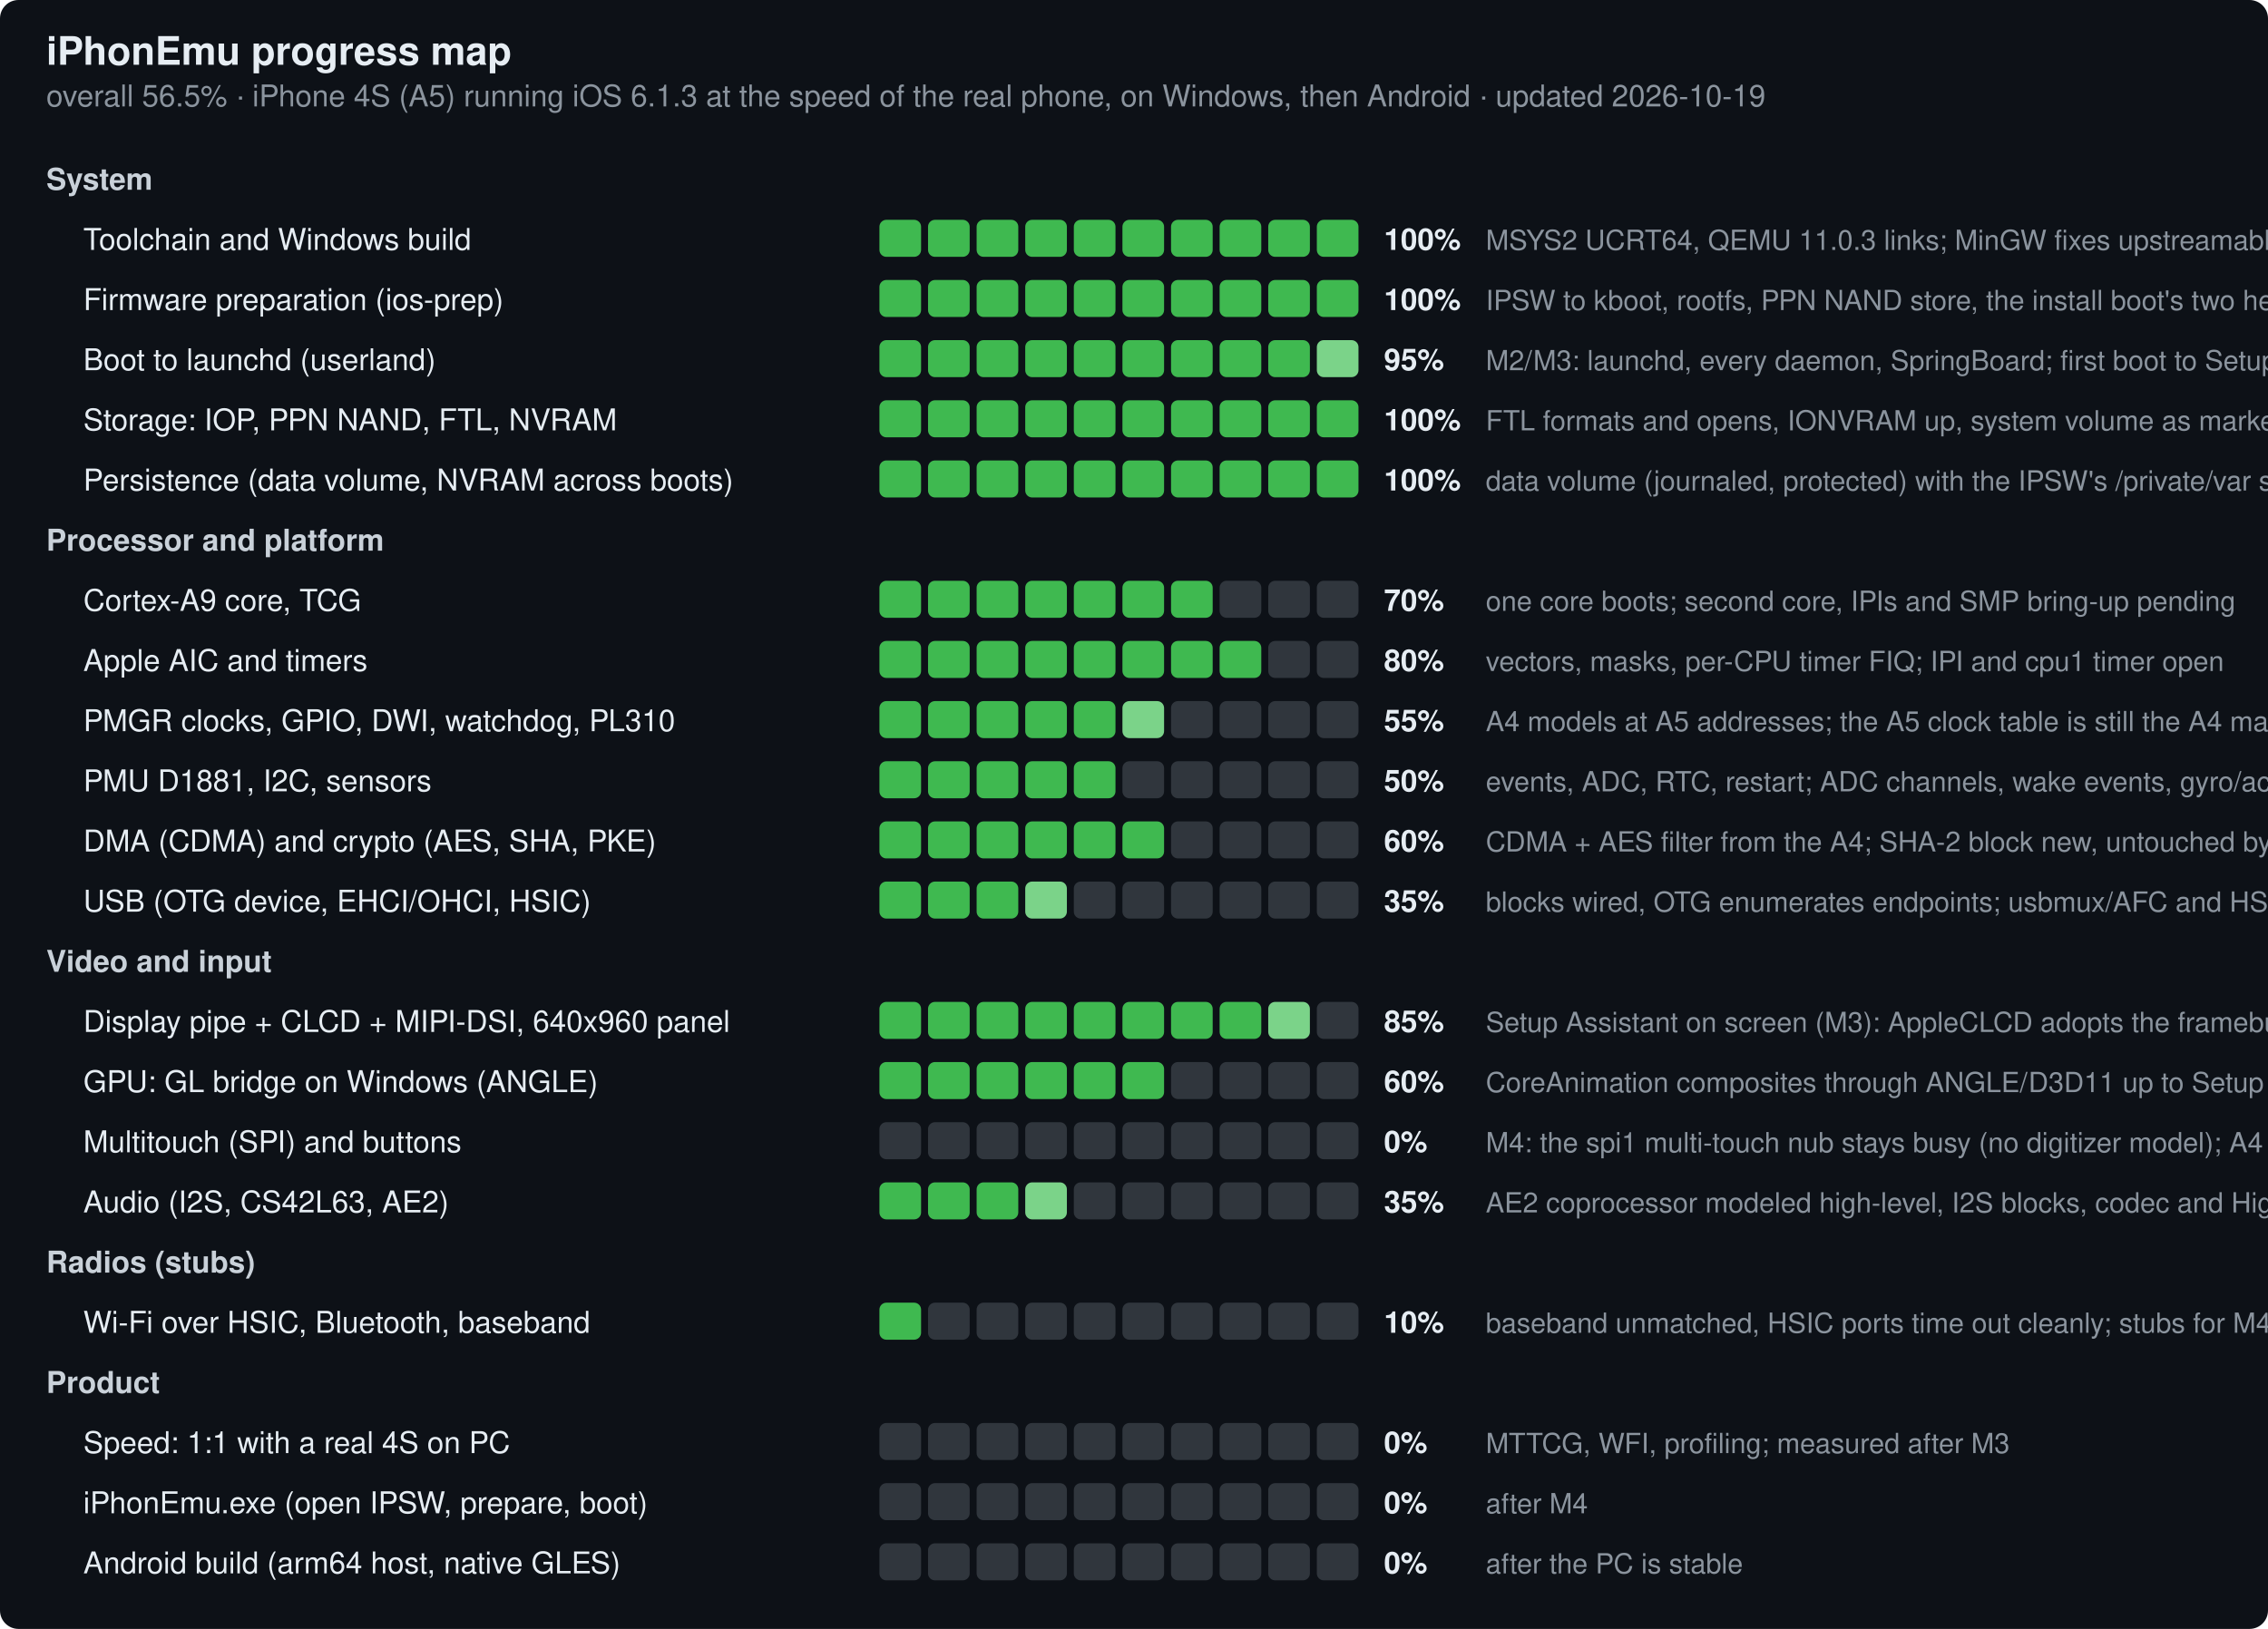
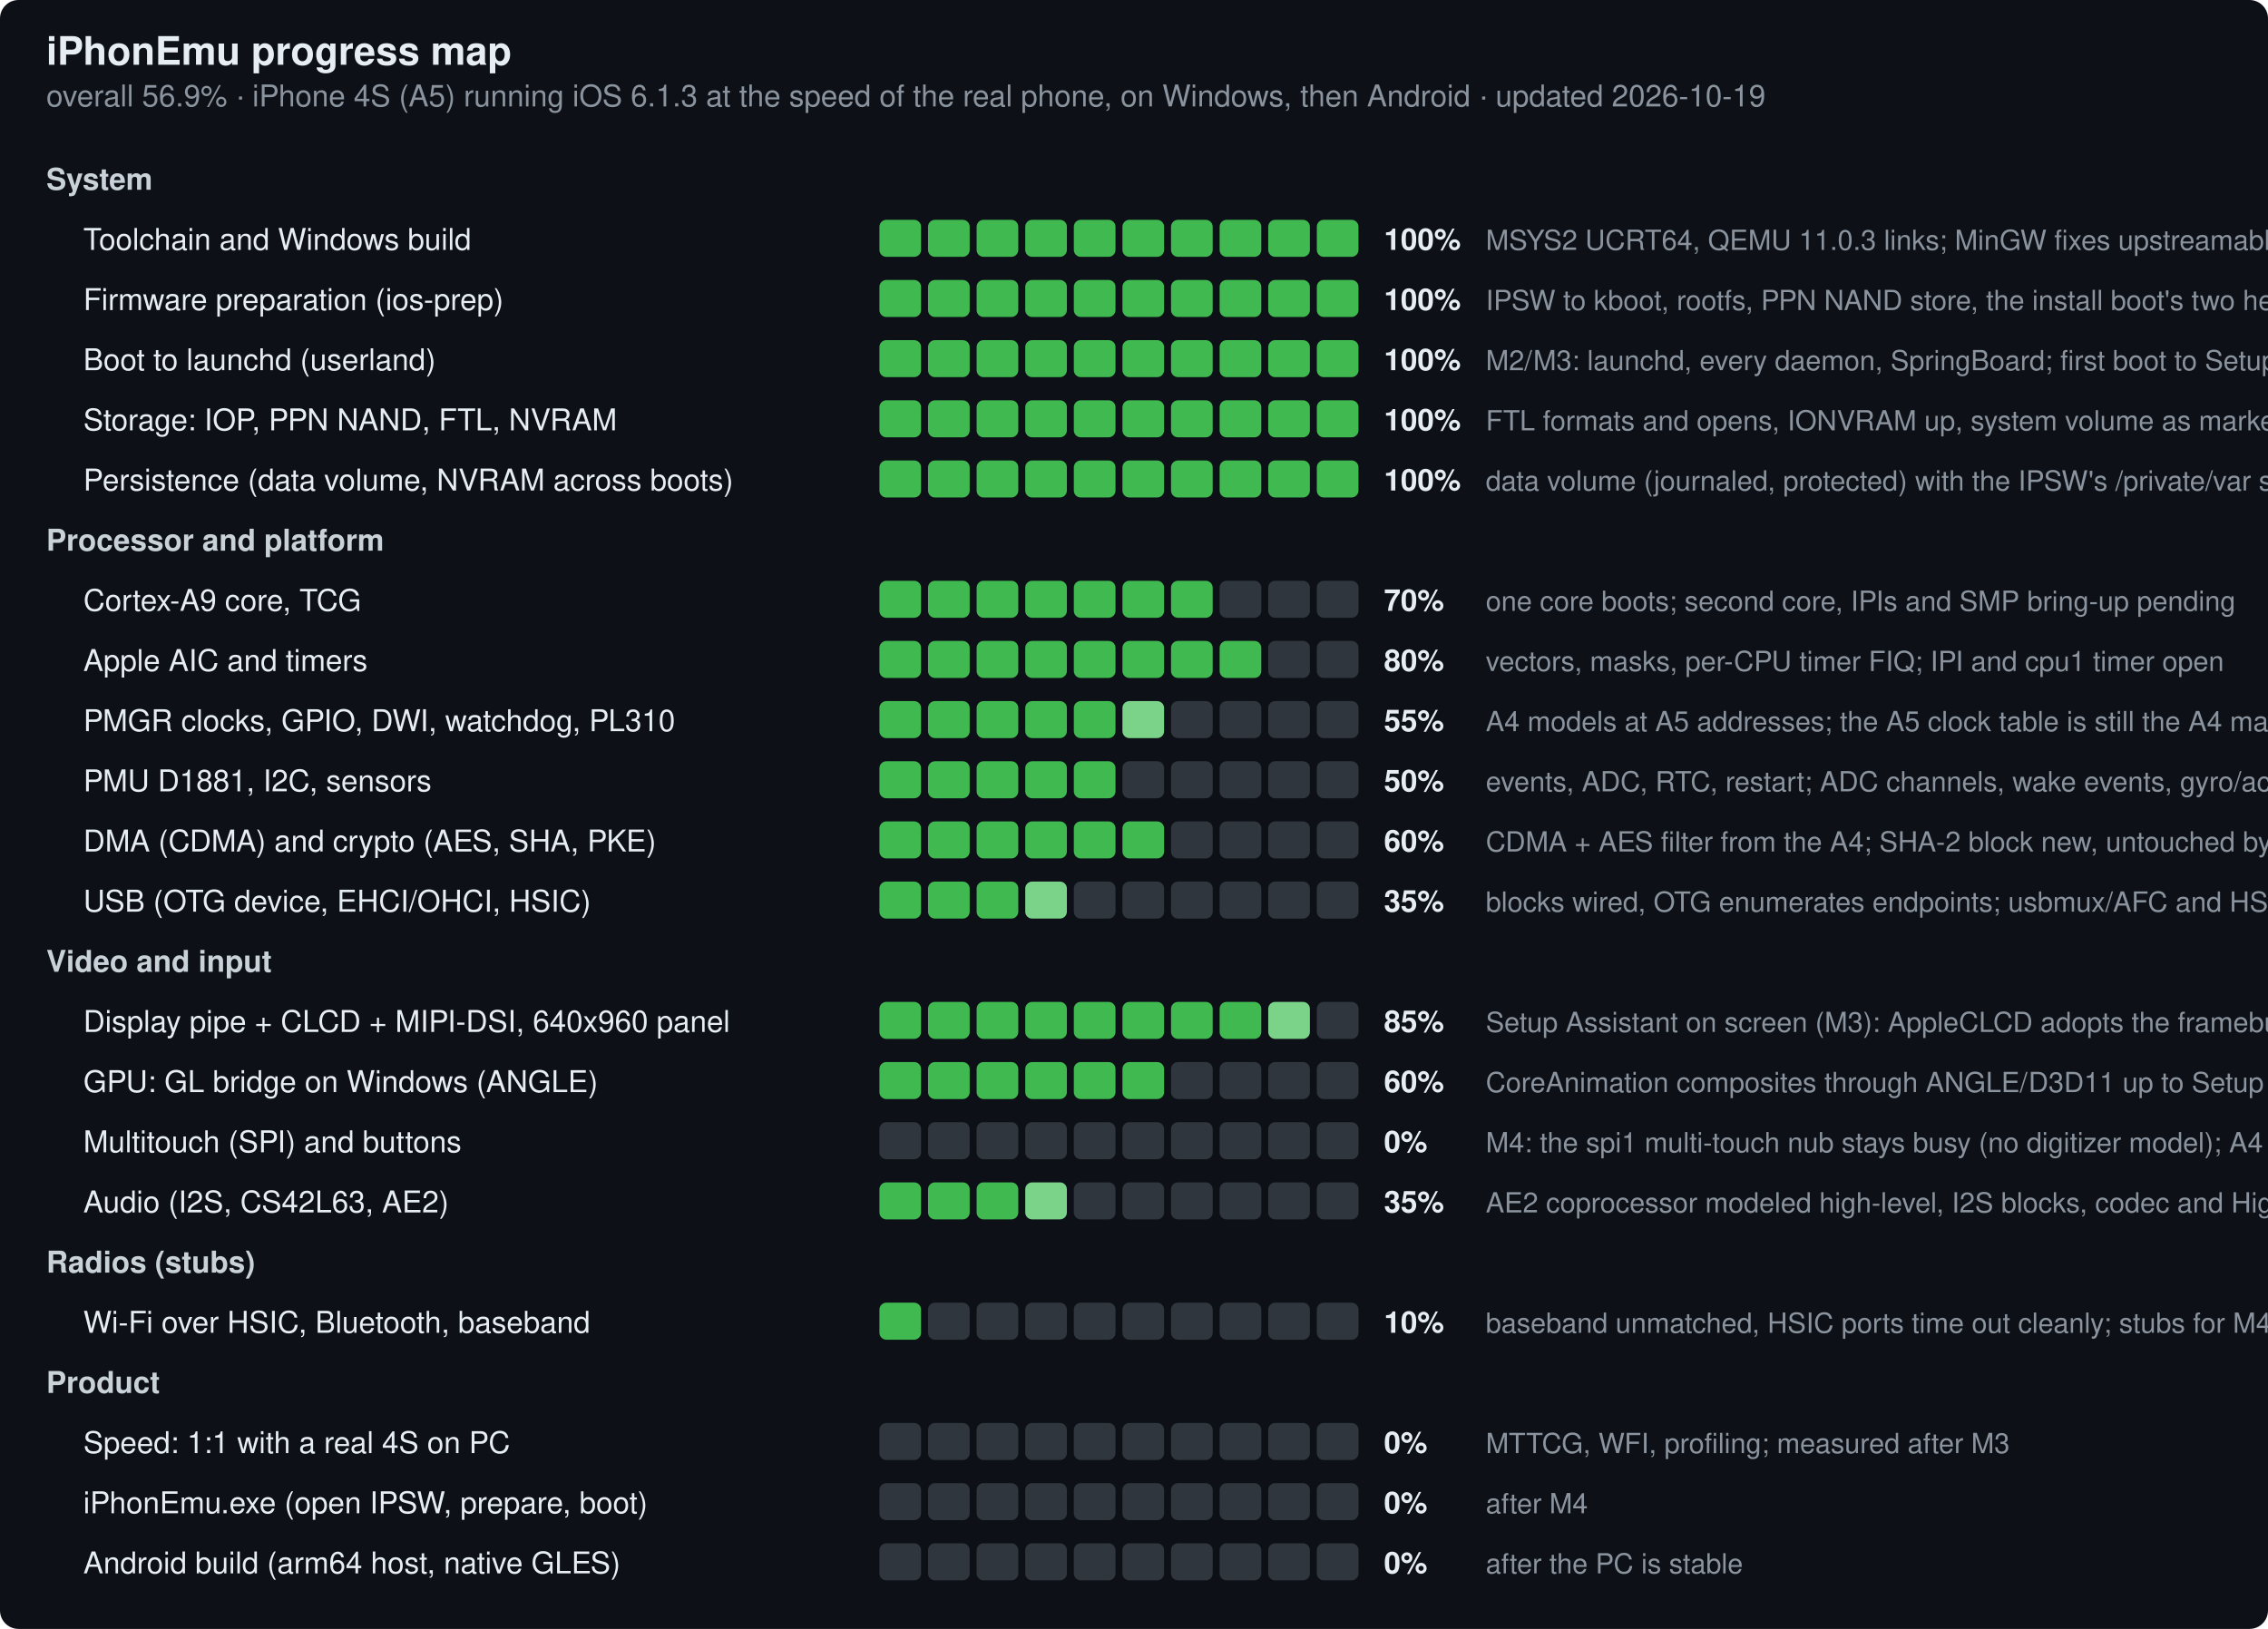
<svg xmlns="http://www.w3.org/2000/svg" width="980" height="704" viewBox="0 0 980 704" font-family="Segoe UI, Helvetica, Arial, sans-serif" font-size="13">
  <rect width="980" height="704" rx="8" fill="#0d1117" />
  <text x="20" y="28" fill="#e6edf3" font-size="17" font-weight="600">iPhonEmu progress map</text>
-   <text x="20" y="46" fill="#8b949e">overall 56.5% · iPhone 4S (A5) running iOS 6.1.3 at the speed of the real phone, on Windows, then Android · updated 2026-10-19</text>
+   <text x="20" y="46" fill="#8b949e">overall 56.9% · iPhone 4S (A5) running iOS 6.1.3 at the speed of the real phone, on Windows, then Android · updated 2026-10-19</text>
  <text x="20" y="82" fill="#c9d1d9" font-weight="600">System</text>
  <text x="36" y="108" fill="#e6edf3">Toolchain and Windows build</text>
  <rect x="380" y="95" width="18" height="16" rx="3" fill="#3fb950" />
  <rect x="401" y="95" width="18" height="16" rx="3" fill="#3fb950" />
  <rect x="422" y="95" width="18" height="16" rx="3" fill="#3fb950" />
  <rect x="443" y="95" width="18" height="16" rx="3" fill="#3fb950" />
  <rect x="464" y="95" width="18" height="16" rx="3" fill="#3fb950" />
  <rect x="485" y="95" width="18" height="16" rx="3" fill="#3fb950" />
  <rect x="506" y="95" width="18" height="16" rx="3" fill="#3fb950" />
  <rect x="527" y="95" width="18" height="16" rx="3" fill="#3fb950" />
  <rect x="548" y="95" width="18" height="16" rx="3" fill="#3fb950" />
  <rect x="569" y="95" width="18" height="16" rx="3" fill="#3fb950" />
  <text x="598" y="108" fill="#e6edf3" font-weight="600">100%</text>
  <text x="642" y="108" fill="#8b949e" font-size="12">MSYS2 UCRT64, QEMU 11.0.3 links; MinGW fixes upstreamable</text>
  <text x="36" y="134" fill="#e6edf3">Firmware preparation (ios-prep)</text>
  <rect x="380" y="121" width="18" height="16" rx="3" fill="#3fb950" />
  <rect x="401" y="121" width="18" height="16" rx="3" fill="#3fb950" />
  <rect x="422" y="121" width="18" height="16" rx="3" fill="#3fb950" />
  <rect x="443" y="121" width="18" height="16" rx="3" fill="#3fb950" />
  <rect x="464" y="121" width="18" height="16" rx="3" fill="#3fb950" />
  <rect x="485" y="121" width="18" height="16" rx="3" fill="#3fb950" />
  <rect x="506" y="121" width="18" height="16" rx="3" fill="#3fb950" />
  <rect x="527" y="121" width="18" height="16" rx="3" fill="#3fb950" />
  <rect x="548" y="121" width="18" height="16" rx="3" fill="#3fb950" />
  <rect x="569" y="121" width="18" height="16" rx="3" fill="#3fb950" />
  <text x="598" y="134" fill="#e6edf3" font-weight="600">100%</text>
  <text x="642" y="134" fill="#8b949e" font-size="12">IPSW to kboot, rootfs, PPN NAND store, the install boot's two helpers (static and dyld-linked) and ramdisk; the IPSW's AppleLogo decoded and on the panel from reset (K48SEG), as iBoot leaves it</text>
  <text x="36" y="160" fill="#e6edf3">Boot to launchd (userland)</text>
  <rect x="380" y="147" width="18" height="16" rx="3" fill="#3fb950" />
  <rect x="401" y="147" width="18" height="16" rx="3" fill="#3fb950" />
  <rect x="422" y="147" width="18" height="16" rx="3" fill="#3fb950" />
  <rect x="443" y="147" width="18" height="16" rx="3" fill="#3fb950" />
  <rect x="464" y="147" width="18" height="16" rx="3" fill="#3fb950" />
  <rect x="485" y="147" width="18" height="16" rx="3" fill="#3fb950" />
  <rect x="506" y="147" width="18" height="16" rx="3" fill="#3fb950" />
  <rect x="527" y="147" width="18" height="16" rx="3" fill="#3fb950" />
  <rect x="548" y="147" width="18" height="16" rx="3" fill="#3fb950" />
-   <rect x="569" y="147" width="18" height="16" rx="3" fill="#7bd389" />
-   <text x="598" y="160" fill="#e6edf3" font-weight="600">95%</text>
-   <text x="642" y="160" fill="#8b949e" font-size="12">M2/M3: launchd, every daemon, SpringBoard; first boot to Setup 115 s, normal boot to the lock screen 70 s; console errors all from unmodeled blocks or radios; open: assistantd killed every boot by mediaserverd's AudioSessionSetProperty timeout (the AE2 audio engine never starts)</text>
+   <rect x="569" y="147" width="18" height="16" rx="3" fill="#3fb950" />
+   <text x="598" y="160" fill="#e6edf3" font-weight="600">100%</text>
+   <text x="642" y="160" fill="#8b949e" font-size="12">M2/M3: launchd, every daemon, SpringBoard; first boot to Setup 115 s, normal boot to the lock screen 70 s; no daemon crash: assistantd's kill at boot was AudioToolbox's 5 s session timeout against the emulator's pace (60 s, a per-firmware edit); console errors only from unmodeled blocks and radios</text>
  <text x="36" y="186" fill="#e6edf3">Storage: IOP, PPN NAND, FTL, NVRAM</text>
  <rect x="380" y="173" width="18" height="16" rx="3" fill="#3fb950" />
  <rect x="401" y="173" width="18" height="16" rx="3" fill="#3fb950" />
  <rect x="422" y="173" width="18" height="16" rx="3" fill="#3fb950" />
  <rect x="443" y="173" width="18" height="16" rx="3" fill="#3fb950" />
  <rect x="464" y="173" width="18" height="16" rx="3" fill="#3fb950" />
  <rect x="485" y="173" width="18" height="16" rx="3" fill="#3fb950" />
  <rect x="506" y="173" width="18" height="16" rx="3" fill="#3fb950" />
  <rect x="527" y="173" width="18" height="16" rx="3" fill="#3fb950" />
  <rect x="548" y="173" width="18" height="16" rx="3" fill="#3fb950" />
  <rect x="569" y="173" width="18" height="16" rx="3" fill="#3fb950" />
  <text x="598" y="186" fill="#e6edf3" font-weight="600">100%</text>
  <text x="642" y="186" fill="#8b949e" font-size="12">FTL formats and opens, IONVRAM up, system volume as marker pages (B3), effaceable storage (B4), the FMI's inline AES; the store's host cost cut (known-erased pages, page runs, marker-page map): create 97-&gt;69 s, first boot to Setup 175-&gt;115 s; 12 GC-heavy install sessions with 0 page errors</text>
  <text x="36" y="212" fill="#e6edf3">Persistence (data volume, NVRAM across boots)</text>
  <rect x="380" y="199" width="18" height="16" rx="3" fill="#3fb950" />
  <rect x="401" y="199" width="18" height="16" rx="3" fill="#3fb950" />
  <rect x="422" y="199" width="18" height="16" rx="3" fill="#3fb950" />
  <rect x="443" y="199" width="18" height="16" rx="3" fill="#3fb950" />
  <rect x="464" y="199" width="18" height="16" rx="3" fill="#3fb950" />
  <rect x="485" y="199" width="18" height="16" rx="3" fill="#3fb950" />
  <rect x="506" y="199" width="18" height="16" rx="3" fill="#3fb950" />
  <rect x="527" y="199" width="18" height="16" rx="3" fill="#3fb950" />
  <rect x="548" y="199" width="18" height="16" rx="3" fill="#3fb950" />
  <rect x="569" y="199" width="18" height="16" rx="3" fill="#3fb950" />
  <text x="598" y="212" fill="#e6edf3" font-weight="600">100%</text>
  <text x="642" y="212" fill="#8b949e" font-size="12">data volume (journaled, protected) with the IPSW's /private/var skeleton, NVRAM, FTL, effaceable lockers, keybag and the FMI's inline AES across boots; iOS's power-off (codec power-down, PMU standby: QEMU exits), iOS's own reboot and a killed QEMU all come back to the lock screen with fsck clean</text>
  <text x="20" y="238" fill="#c9d1d9" font-weight="600">Processor and platform</text>
  <text x="36" y="264" fill="#e6edf3">Cortex-A9 core, TCG</text>
  <rect x="380" y="251" width="18" height="16" rx="3" fill="#3fb950" />
  <rect x="401" y="251" width="18" height="16" rx="3" fill="#3fb950" />
  <rect x="422" y="251" width="18" height="16" rx="3" fill="#3fb950" />
  <rect x="443" y="251" width="18" height="16" rx="3" fill="#3fb950" />
  <rect x="464" y="251" width="18" height="16" rx="3" fill="#3fb950" />
  <rect x="485" y="251" width="18" height="16" rx="3" fill="#3fb950" />
  <rect x="506" y="251" width="18" height="16" rx="3" fill="#3fb950" />
  <rect x="527" y="251" width="18" height="16" rx="3" fill="#30363d" />
  <rect x="548" y="251" width="18" height="16" rx="3" fill="#30363d" />
  <rect x="569" y="251" width="18" height="16" rx="3" fill="#30363d" />
  <text x="598" y="264" fill="#e6edf3" font-weight="600">70%</text>
  <text x="642" y="264" fill="#8b949e" font-size="12">one core boots; second core, IPIs and SMP bring-up pending</text>
  <text x="36" y="290" fill="#e6edf3">Apple AIC and timers</text>
  <rect x="380" y="277" width="18" height="16" rx="3" fill="#3fb950" />
  <rect x="401" y="277" width="18" height="16" rx="3" fill="#3fb950" />
  <rect x="422" y="277" width="18" height="16" rx="3" fill="#3fb950" />
  <rect x="443" y="277" width="18" height="16" rx="3" fill="#3fb950" />
  <rect x="464" y="277" width="18" height="16" rx="3" fill="#3fb950" />
  <rect x="485" y="277" width="18" height="16" rx="3" fill="#3fb950" />
  <rect x="506" y="277" width="18" height="16" rx="3" fill="#3fb950" />
  <rect x="527" y="277" width="18" height="16" rx="3" fill="#3fb950" />
  <rect x="548" y="277" width="18" height="16" rx="3" fill="#30363d" />
  <rect x="569" y="277" width="18" height="16" rx="3" fill="#30363d" />
  <text x="598" y="290" fill="#e6edf3" font-weight="600">80%</text>
  <text x="642" y="290" fill="#8b949e" font-size="12">vectors, masks, per-CPU timer FIQ; IPI and cpu1 timer open</text>
  <text x="36" y="316" fill="#e6edf3">PMGR clocks, GPIO, DWI, watchdog, PL310</text>
  <rect x="380" y="303" width="18" height="16" rx="3" fill="#3fb950" />
  <rect x="401" y="303" width="18" height="16" rx="3" fill="#3fb950" />
  <rect x="422" y="303" width="18" height="16" rx="3" fill="#3fb950" />
  <rect x="443" y="303" width="18" height="16" rx="3" fill="#3fb950" />
  <rect x="464" y="303" width="18" height="16" rx="3" fill="#3fb950" />
  <rect x="485" y="303" width="18" height="16" rx="3" fill="#7bd389" />
  <rect x="506" y="303" width="18" height="16" rx="3" fill="#30363d" />
  <rect x="527" y="303" width="18" height="16" rx="3" fill="#30363d" />
  <rect x="548" y="303" width="18" height="16" rx="3" fill="#30363d" />
  <rect x="569" y="303" width="18" height="16" rx="3" fill="#30363d" />
  <text x="598" y="316" fill="#e6edf3" font-weight="600">55%</text>
  <text x="642" y="316" fill="#8b949e" font-size="12">A4 models at A5 addresses; the A5 clock table is still the A4 map</text>
  <text x="36" y="342" fill="#e6edf3">PMU D1881, I2C, sensors</text>
  <rect x="380" y="329" width="18" height="16" rx="3" fill="#3fb950" />
  <rect x="401" y="329" width="18" height="16" rx="3" fill="#3fb950" />
  <rect x="422" y="329" width="18" height="16" rx="3" fill="#3fb950" />
  <rect x="443" y="329" width="18" height="16" rx="3" fill="#3fb950" />
  <rect x="464" y="329" width="18" height="16" rx="3" fill="#3fb950" />
  <rect x="485" y="329" width="18" height="16" rx="3" fill="#30363d" />
  <rect x="506" y="329" width="18" height="16" rx="3" fill="#30363d" />
  <rect x="527" y="329" width="18" height="16" rx="3" fill="#30363d" />
  <rect x="548" y="329" width="18" height="16" rx="3" fill="#30363d" />
  <rect x="569" y="329" width="18" height="16" rx="3" fill="#30363d" />
  <text x="598" y="342" fill="#e6edf3" font-weight="600">50%</text>
  <text x="642" y="342" fill="#8b949e" font-size="12">events, ADC, RTC, restart; ADC channels, wake events, gyro/accel calibration open</text>
  <text x="36" y="368" fill="#e6edf3">DMA (CDMA) and crypto (AES, SHA, PKE)</text>
  <rect x="380" y="355" width="18" height="16" rx="3" fill="#3fb950" />
  <rect x="401" y="355" width="18" height="16" rx="3" fill="#3fb950" />
  <rect x="422" y="355" width="18" height="16" rx="3" fill="#3fb950" />
  <rect x="443" y="355" width="18" height="16" rx="3" fill="#3fb950" />
  <rect x="464" y="355" width="18" height="16" rx="3" fill="#3fb950" />
  <rect x="485" y="355" width="18" height="16" rx="3" fill="#3fb950" />
  <rect x="506" y="355" width="18" height="16" rx="3" fill="#30363d" />
  <rect x="527" y="355" width="18" height="16" rx="3" fill="#30363d" />
  <rect x="548" y="355" width="18" height="16" rx="3" fill="#30363d" />
  <rect x="569" y="355" width="18" height="16" rx="3" fill="#30363d" />
  <text x="598" y="368" fill="#e6edf3" font-weight="600">60%</text>
  <text x="642" y="368" fill="#8b949e" font-size="12">CDMA + AES filter from the A4; SHA-2 block new, untouched by the kernel so far</text>
  <text x="36" y="394" fill="#e6edf3">USB (OTG device, EHCI/OHCI, HSIC)</text>
  <rect x="380" y="381" width="18" height="16" rx="3" fill="#3fb950" />
  <rect x="401" y="381" width="18" height="16" rx="3" fill="#3fb950" />
  <rect x="422" y="381" width="18" height="16" rx="3" fill="#3fb950" />
  <rect x="443" y="381" width="18" height="16" rx="3" fill="#7bd389" />
  <rect x="464" y="381" width="18" height="16" rx="3" fill="#30363d" />
  <rect x="485" y="381" width="18" height="16" rx="3" fill="#30363d" />
  <rect x="506" y="381" width="18" height="16" rx="3" fill="#30363d" />
  <rect x="527" y="381" width="18" height="16" rx="3" fill="#30363d" />
  <rect x="548" y="381" width="18" height="16" rx="3" fill="#30363d" />
  <rect x="569" y="381" width="18" height="16" rx="3" fill="#30363d" />
  <text x="598" y="394" fill="#e6edf3" font-weight="600">35%</text>
  <text x="642" y="394" fill="#8b949e" font-size="12">blocks wired, OTG enumerates endpoints; usbmux/AFC and HSIC devices pending</text>
  <text x="20" y="420" fill="#c9d1d9" font-weight="600">Video and input</text>
  <text x="36" y="446" fill="#e6edf3">Display pipe + CLCD + MIPI-DSI, 640x960 panel</text>
  <rect x="380" y="433" width="18" height="16" rx="3" fill="#3fb950" />
  <rect x="401" y="433" width="18" height="16" rx="3" fill="#3fb950" />
  <rect x="422" y="433" width="18" height="16" rx="3" fill="#3fb950" />
  <rect x="443" y="433" width="18" height="16" rx="3" fill="#3fb950" />
  <rect x="464" y="433" width="18" height="16" rx="3" fill="#3fb950" />
  <rect x="485" y="433" width="18" height="16" rx="3" fill="#3fb950" />
  <rect x="506" y="433" width="18" height="16" rx="3" fill="#3fb950" />
  <rect x="527" y="433" width="18" height="16" rx="3" fill="#3fb950" />
  <rect x="548" y="433" width="18" height="16" rx="3" fill="#7bd389" />
  <rect x="569" y="433" width="18" height="16" rx="3" fill="#30363d" />
  <text x="598" y="446" fill="#e6edf3" font-weight="600">85%</text>
  <text x="642" y="446" fill="#8b949e" font-size="12">Setup Assistant on screen (M3): AppleCLCD adopts the framebuffer, CoreAnimation (software, or the GL bridge) swaps through the A5 layer MMU; RGBOUT/TV-out open</text>
  <text x="36" y="472" fill="#e6edf3">GPU: GL bridge on Windows (ANGLE)</text>
  <rect x="380" y="459" width="18" height="16" rx="3" fill="#3fb950" />
  <rect x="401" y="459" width="18" height="16" rx="3" fill="#3fb950" />
  <rect x="422" y="459" width="18" height="16" rx="3" fill="#3fb950" />
  <rect x="443" y="459" width="18" height="16" rx="3" fill="#3fb950" />
  <rect x="464" y="459" width="18" height="16" rx="3" fill="#3fb950" />
  <rect x="485" y="459" width="18" height="16" rx="3" fill="#3fb950" />
  <rect x="506" y="459" width="18" height="16" rx="3" fill="#30363d" />
  <rect x="527" y="459" width="18" height="16" rx="3" fill="#30363d" />
  <rect x="548" y="459" width="18" height="16" rx="3" fill="#30363d" />
  <rect x="569" y="459" width="18" height="16" rx="3" fill="#30363d" />
  <text x="598" y="472" fill="#e6edf3" font-weight="600">60%</text>
  <text x="642" y="472" fill="#8b949e" font-size="12">CoreAnimation composites through ANGLE/D3D11 up to Setup (front end built without macOS); home screen and apps on it, and a speed-up over software, still open</text>
  <text x="36" y="498" fill="#e6edf3">Multitouch (SPI) and buttons</text>
  <rect x="380" y="485" width="18" height="16" rx="3" fill="#30363d" />
  <rect x="401" y="485" width="18" height="16" rx="3" fill="#30363d" />
  <rect x="422" y="485" width="18" height="16" rx="3" fill="#30363d" />
  <rect x="443" y="485" width="18" height="16" rx="3" fill="#30363d" />
  <rect x="464" y="485" width="18" height="16" rx="3" fill="#30363d" />
  <rect x="485" y="485" width="18" height="16" rx="3" fill="#30363d" />
  <rect x="506" y="485" width="18" height="16" rx="3" fill="#30363d" />
  <rect x="527" y="485" width="18" height="16" rx="3" fill="#30363d" />
  <rect x="548" y="485" width="18" height="16" rx="3" fill="#30363d" />
  <rect x="569" y="485" width="18" height="16" rx="3" fill="#30363d" />
  <text x="598" y="498" fill="#e6edf3" font-weight="600">0%</text>
  <text x="642" y="498" fill="#8b949e" font-size="12">M4: the spi1 multi-touch nub stays busy (no digitizer model); A4 Z2 models to adapt</text>
  <text x="36" y="524" fill="#e6edf3">Audio (I2S, CS42L63, AE2)</text>
  <rect x="380" y="511" width="18" height="16" rx="3" fill="#3fb950" />
  <rect x="401" y="511" width="18" height="16" rx="3" fill="#3fb950" />
  <rect x="422" y="511" width="18" height="16" rx="3" fill="#3fb950" />
  <rect x="443" y="511" width="18" height="16" rx="3" fill="#7bd389" />
  <rect x="464" y="511" width="18" height="16" rx="3" fill="#30363d" />
  <rect x="485" y="511" width="18" height="16" rx="3" fill="#30363d" />
  <rect x="506" y="511" width="18" height="16" rx="3" fill="#30363d" />
  <rect x="527" y="511" width="18" height="16" rx="3" fill="#30363d" />
  <rect x="548" y="511" width="18" height="16" rx="3" fill="#30363d" />
  <rect x="569" y="511" width="18" height="16" rx="3" fill="#30363d" />
  <text x="598" y="524" fill="#e6edf3" font-weight="600">35%</text>
  <text x="642" y="524" fill="#8b949e" font-size="12">AE2 coprocessor modeled high-level, I2S blocks, codec and Highland Park start, mediaserverd up; no PCM to the host yet, AE2 audio endpoints unread</text>
  <text x="20" y="550" fill="#c9d1d9" font-weight="600">Radios (stubs)</text>
  <text x="36" y="576" fill="#e6edf3">Wi-Fi over HSIC, Bluetooth, baseband</text>
  <rect x="380" y="563" width="18" height="16" rx="3" fill="#3fb950" />
  <rect x="401" y="563" width="18" height="16" rx="3" fill="#30363d" />
  <rect x="422" y="563" width="18" height="16" rx="3" fill="#30363d" />
  <rect x="443" y="563" width="18" height="16" rx="3" fill="#30363d" />
  <rect x="464" y="563" width="18" height="16" rx="3" fill="#30363d" />
  <rect x="485" y="563" width="18" height="16" rx="3" fill="#30363d" />
  <rect x="506" y="563" width="18" height="16" rx="3" fill="#30363d" />
  <rect x="527" y="563" width="18" height="16" rx="3" fill="#30363d" />
  <rect x="548" y="563" width="18" height="16" rx="3" fill="#30363d" />
  <rect x="569" y="563" width="18" height="16" rx="3" fill="#30363d" />
  <text x="598" y="576" fill="#e6edf3" font-weight="600">10%</text>
  <text x="642" y="576" fill="#8b949e" font-size="12">baseband unmatched, HSIC ports time out cleanly; stubs for M4</text>
  <text x="20" y="602" fill="#c9d1d9" font-weight="600">Product</text>
  <text x="36" y="628" fill="#e6edf3">Speed: 1:1 with a real 4S on PC</text>
  <rect x="380" y="615" width="18" height="16" rx="3" fill="#30363d" />
  <rect x="401" y="615" width="18" height="16" rx="3" fill="#30363d" />
  <rect x="422" y="615" width="18" height="16" rx="3" fill="#30363d" />
  <rect x="443" y="615" width="18" height="16" rx="3" fill="#30363d" />
  <rect x="464" y="615" width="18" height="16" rx="3" fill="#30363d" />
  <rect x="485" y="615" width="18" height="16" rx="3" fill="#30363d" />
  <rect x="506" y="615" width="18" height="16" rx="3" fill="#30363d" />
  <rect x="527" y="615" width="18" height="16" rx="3" fill="#30363d" />
  <rect x="548" y="615" width="18" height="16" rx="3" fill="#30363d" />
  <rect x="569" y="615" width="18" height="16" rx="3" fill="#30363d" />
  <text x="598" y="628" fill="#e6edf3" font-weight="600">0%</text>
  <text x="642" y="628" fill="#8b949e" font-size="12">MTTCG, WFI, profiling; measured after M3</text>
  <text x="36" y="654" fill="#e6edf3">iPhonEmu.exe (open IPSW, prepare, boot)</text>
  <rect x="380" y="641" width="18" height="16" rx="3" fill="#30363d" />
  <rect x="401" y="641" width="18" height="16" rx="3" fill="#30363d" />
  <rect x="422" y="641" width="18" height="16" rx="3" fill="#30363d" />
  <rect x="443" y="641" width="18" height="16" rx="3" fill="#30363d" />
  <rect x="464" y="641" width="18" height="16" rx="3" fill="#30363d" />
  <rect x="485" y="641" width="18" height="16" rx="3" fill="#30363d" />
  <rect x="506" y="641" width="18" height="16" rx="3" fill="#30363d" />
  <rect x="527" y="641" width="18" height="16" rx="3" fill="#30363d" />
  <rect x="548" y="641" width="18" height="16" rx="3" fill="#30363d" />
  <rect x="569" y="641" width="18" height="16" rx="3" fill="#30363d" />
  <text x="598" y="654" fill="#e6edf3" font-weight="600">0%</text>
  <text x="642" y="654" fill="#8b949e" font-size="12">after M4</text>
  <text x="36" y="680" fill="#e6edf3">Android build (arm64 host, native GLES)</text>
  <rect x="380" y="667" width="18" height="16" rx="3" fill="#30363d" />
  <rect x="401" y="667" width="18" height="16" rx="3" fill="#30363d" />
  <rect x="422" y="667" width="18" height="16" rx="3" fill="#30363d" />
  <rect x="443" y="667" width="18" height="16" rx="3" fill="#30363d" />
  <rect x="464" y="667" width="18" height="16" rx="3" fill="#30363d" />
  <rect x="485" y="667" width="18" height="16" rx="3" fill="#30363d" />
  <rect x="506" y="667" width="18" height="16" rx="3" fill="#30363d" />
  <rect x="527" y="667" width="18" height="16" rx="3" fill="#30363d" />
  <rect x="548" y="667" width="18" height="16" rx="3" fill="#30363d" />
  <rect x="569" y="667" width="18" height="16" rx="3" fill="#30363d" />
  <text x="598" y="680" fill="#e6edf3" font-weight="600">0%</text>
  <text x="642" y="680" fill="#8b949e" font-size="12">after the PC is stable</text>
</svg>
